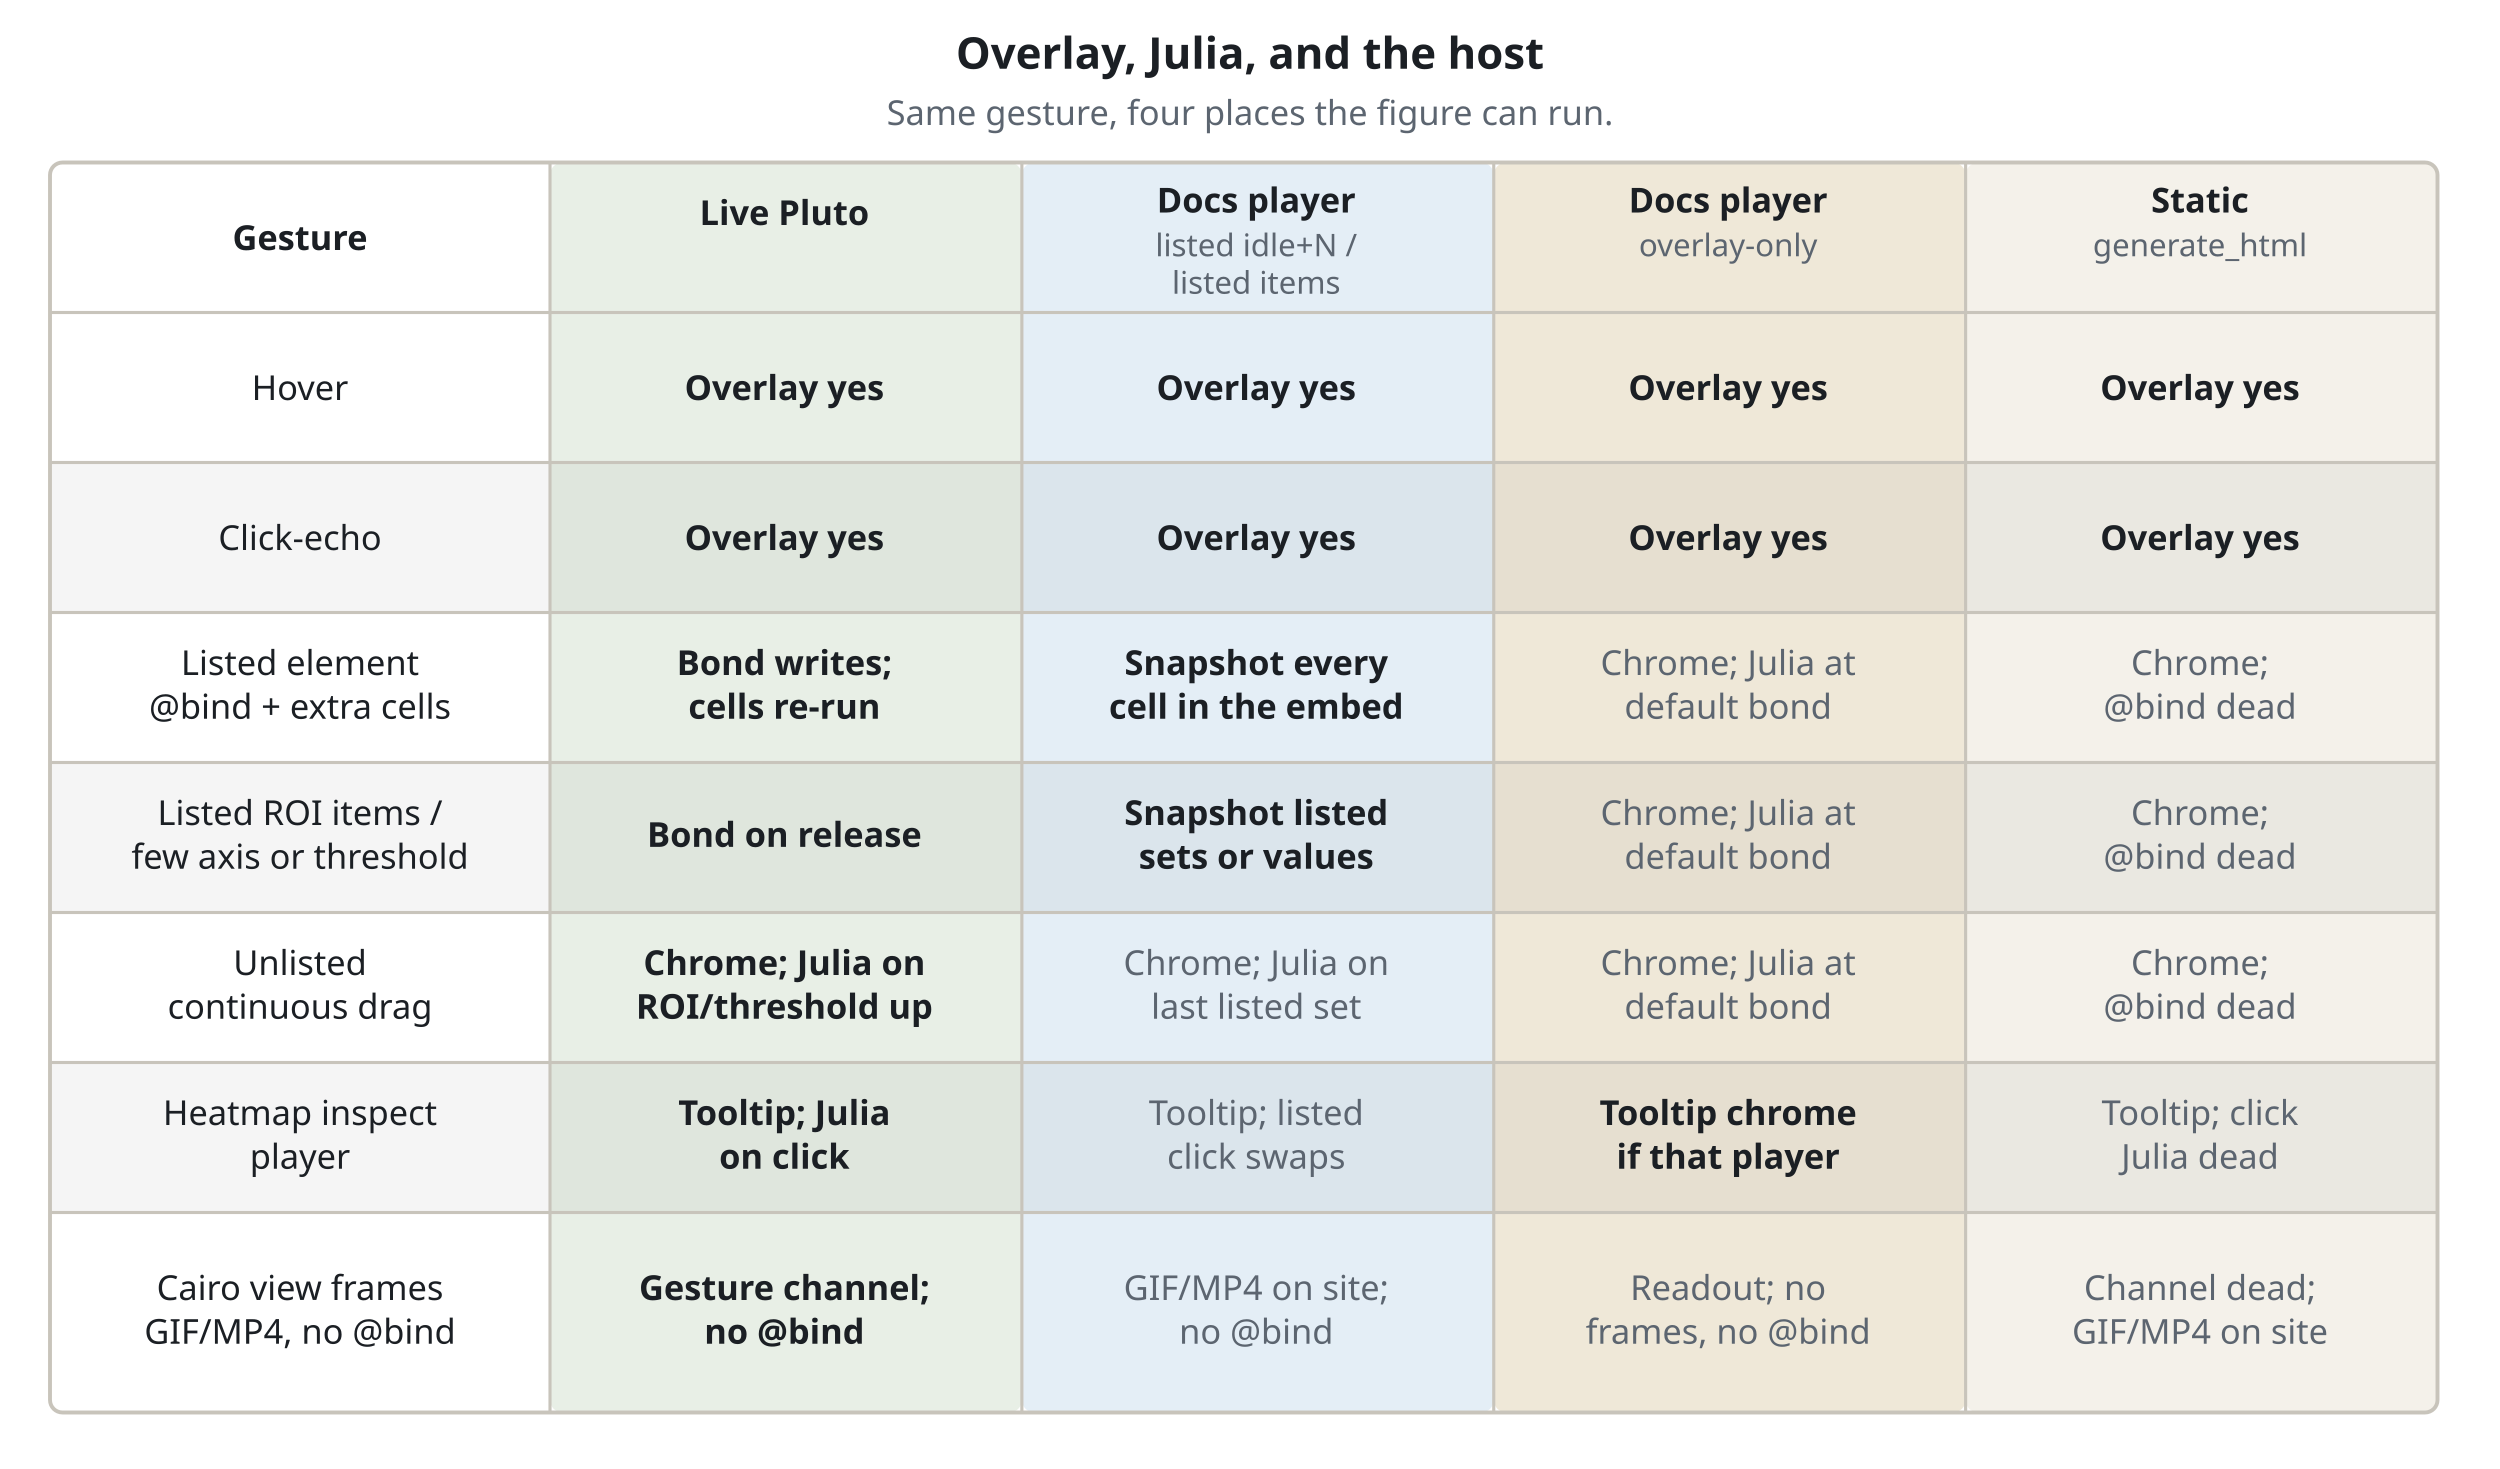
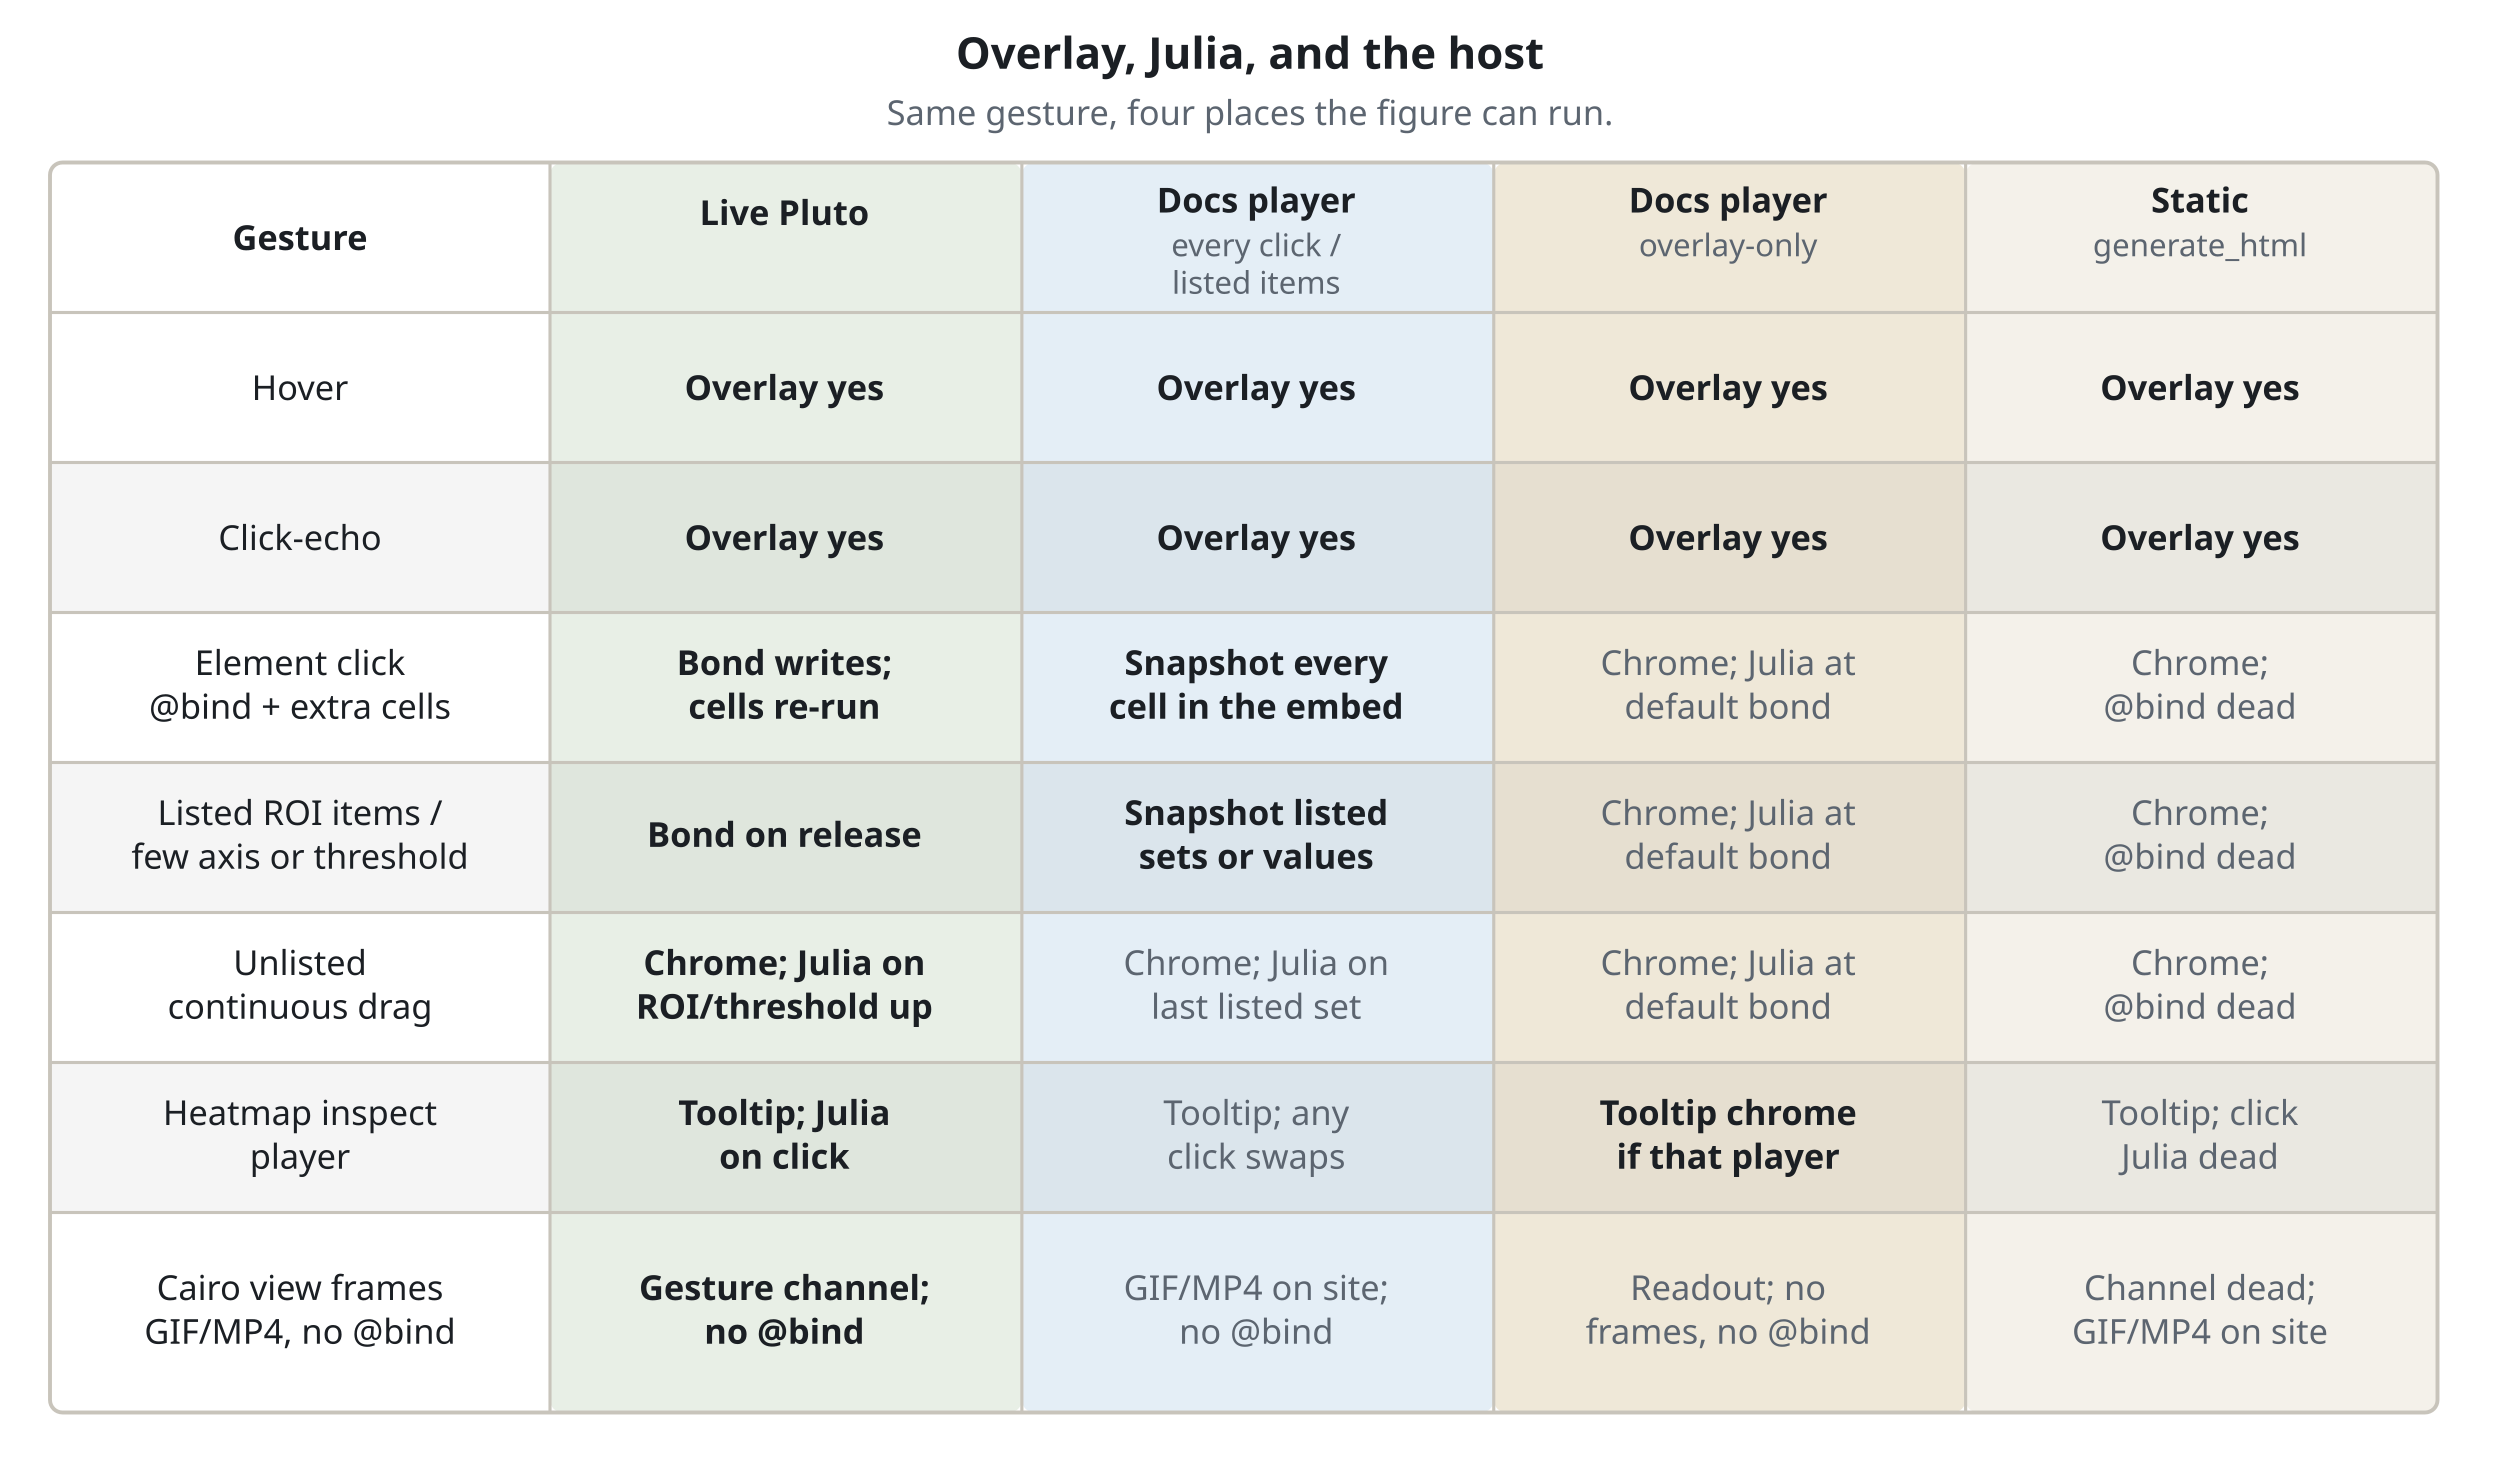
<svg xmlns="http://www.w3.org/2000/svg" viewBox="0 0 800 470" width="800" height="470" role="img">
  <style>
    .ink { fill: #1b1f24; }
    .muted { fill: #5c6570; }
    .grid { fill: none; stroke: #c8c4bb; }
    .h0 { fill: #e8efe6; }
    .h1 { fill: #e4eef6; }
    .h2 { fill: #efe8d8; }
    .h3 { fill: #f4f1ea; }
    .rowalt { fill: #000; opacity: 0.04; }
    .yes { fill: #1b1f24; font-weight: 600; }
  </style>
  <text class="ink" x="400" y="22" text-anchor="middle" font-size="14" font-family="ui-sans-serif, system-ui, sans-serif" font-weight="600">Overlay, Julia, and the host</text>
  <text class="muted" x="400" y="40" text-anchor="middle" font-size="11" font-family="ui-sans-serif, system-ui, sans-serif">Same gesture, four places the figure can run.</text>
  <rect class="h0" x="176" y="52" width="151" height="400" rx="4" />
  <rect class="h1" x="327" y="52" width="151" height="400" rx="4" />
  <rect class="h2" x="478" y="52" width="151" height="400" rx="4" />
  <rect class="h3" x="629" y="52" width="151" height="400" rx="4" />
  <rect class="rowalt" x="16" y="148" width="764" height="48" />
  <rect class="rowalt" x="16" y="244" width="764" height="48" />
  <rect class="rowalt" x="16" y="340" width="764" height="48" />
  <g class="grid" stroke-width="1">
    <line x1="16" y1="100" x2="780" y2="100" />
    <line x1="16" y1="148" x2="780" y2="148" />
    <line x1="16" y1="196" x2="780" y2="196" />
    <line x1="16" y1="244" x2="780" y2="244" />
    <line x1="16" y1="292" x2="780" y2="292" />
    <line x1="16" y1="340" x2="780" y2="340" />
    <line x1="16" y1="388" x2="780" y2="388" />
    <line x1="176" y1="52" x2="176" y2="452" />
    <line x1="327" y1="52" x2="327" y2="452" />
    <line x1="478" y1="52" x2="478" y2="452" />
    <line x1="629" y1="52" x2="629" y2="452" />
  </g>
  <rect class="grid" x="16" y="52" width="764" height="400" rx="4" stroke-width="1.25" />
  <text class="ink" x="96" y="80" text-anchor="middle" font-size="11" font-family="ui-sans-serif, system-ui, sans-serif" font-weight="600">Gesture</text>
  <text class="ink" x="251" y="72" text-anchor="middle" font-size="11" font-family="ui-sans-serif, system-ui, sans-serif" font-weight="600">Live Pluto</text>
  <text class="ink" x="402" y="68" text-anchor="middle" font-size="11" font-family="ui-sans-serif, system-ui, sans-serif" font-weight="600">Docs player</text>
-   <text class="muted" x="402" y="82" text-anchor="middle" font-size="10" font-family="ui-sans-serif, system-ui, sans-serif">listed idle+N /</text>
+   <text class="muted" x="402" y="82" text-anchor="middle" font-size="10" font-family="ui-sans-serif, system-ui, sans-serif">every click /</text>
  <text class="muted" x="402" y="94" text-anchor="middle" font-size="10" font-family="ui-sans-serif, system-ui, sans-serif">listed items</text>
  <text class="ink" x="553" y="68" text-anchor="middle" font-size="11" font-family="ui-sans-serif, system-ui, sans-serif" font-weight="600">Docs player</text>
  <text class="muted" x="553" y="82" text-anchor="middle" font-size="10" font-family="ui-sans-serif, system-ui, sans-serif">overlay-only</text>
  <text class="ink" x="704" y="68" text-anchor="middle" font-size="11" font-family="ui-sans-serif, system-ui, sans-serif" font-weight="600">Static</text>
  <text class="muted" x="704" y="82" text-anchor="middle" font-size="10" font-family="ui-sans-serif, system-ui, sans-serif">generate_html</text>
  <text class="ink" x="96" y="128" text-anchor="middle" font-size="11" font-family="ui-sans-serif, system-ui, sans-serif">Hover</text>
  <text class="yes" x="251" y="128" text-anchor="middle" font-size="11" font-family="ui-sans-serif, system-ui, sans-serif">Overlay yes</text>
  <text class="yes" x="402" y="128" text-anchor="middle" font-size="11" font-family="ui-sans-serif, system-ui, sans-serif">Overlay yes</text>
  <text class="yes" x="553" y="128" text-anchor="middle" font-size="11" font-family="ui-sans-serif, system-ui, sans-serif">Overlay yes</text>
  <text class="yes" x="704" y="128" text-anchor="middle" font-size="11" font-family="ui-sans-serif, system-ui, sans-serif">Overlay yes</text>
  <text class="ink" x="96" y="176" text-anchor="middle" font-size="11" font-family="ui-sans-serif, system-ui, sans-serif">Click-echo</text>
  <text class="yes" x="251" y="176" text-anchor="middle" font-size="11" font-family="ui-sans-serif, system-ui, sans-serif">Overlay yes</text>
  <text class="yes" x="402" y="176" text-anchor="middle" font-size="11" font-family="ui-sans-serif, system-ui, sans-serif">Overlay yes</text>
  <text class="yes" x="553" y="176" text-anchor="middle" font-size="11" font-family="ui-sans-serif, system-ui, sans-serif">Overlay yes</text>
  <text class="yes" x="704" y="176" text-anchor="middle" font-size="11" font-family="ui-sans-serif, system-ui, sans-serif">Overlay yes</text>
-   <text class="ink" x="96" y="216" text-anchor="middle" font-size="11" font-family="ui-sans-serif, system-ui, sans-serif">Listed element</text>
+   <text class="ink" x="96" y="216" text-anchor="middle" font-size="11" font-family="ui-sans-serif, system-ui, sans-serif">Element click</text>
  <text class="ink" x="96" y="230" text-anchor="middle" font-size="11" font-family="ui-sans-serif, system-ui, sans-serif">@bind + extra cells</text>
  <text class="yes" x="251" y="216" text-anchor="middle" font-size="11" font-family="ui-sans-serif, system-ui, sans-serif">Bond writes;</text>
  <text class="yes" x="251" y="230" text-anchor="middle" font-size="11" font-family="ui-sans-serif, system-ui, sans-serif">cells re-run</text>
  <text class="yes" x="402" y="216" text-anchor="middle" font-size="11" font-family="ui-sans-serif, system-ui, sans-serif">Snapshot every</text>
  <text class="yes" x="402" y="230" text-anchor="middle" font-size="11" font-family="ui-sans-serif, system-ui, sans-serif">cell in the embed</text>
  <text class="muted" x="553" y="216" text-anchor="middle" font-size="11" font-family="ui-sans-serif, system-ui, sans-serif">Chrome; Julia at</text>
  <text class="muted" x="553" y="230" text-anchor="middle" font-size="11" font-family="ui-sans-serif, system-ui, sans-serif">default bond</text>
  <text class="muted" x="704" y="216" text-anchor="middle" font-size="11" font-family="ui-sans-serif, system-ui, sans-serif">Chrome;</text>
  <text class="muted" x="704" y="230" text-anchor="middle" font-size="11" font-family="ui-sans-serif, system-ui, sans-serif">@bind dead</text>
  <text class="ink" x="96" y="264" text-anchor="middle" font-size="11" font-family="ui-sans-serif, system-ui, sans-serif">Listed ROI items /</text>
  <text class="ink" x="96" y="278" text-anchor="middle" font-size="11" font-family="ui-sans-serif, system-ui, sans-serif">few axis or threshold</text>
  <text class="yes" x="251" y="271" text-anchor="middle" font-size="11" font-family="ui-sans-serif, system-ui, sans-serif">Bond on release</text>
  <text class="yes" x="402" y="264" text-anchor="middle" font-size="11" font-family="ui-sans-serif, system-ui, sans-serif">Snapshot listed</text>
  <text class="yes" x="402" y="278" text-anchor="middle" font-size="11" font-family="ui-sans-serif, system-ui, sans-serif">sets or values</text>
  <text class="muted" x="553" y="264" text-anchor="middle" font-size="11" font-family="ui-sans-serif, system-ui, sans-serif">Chrome; Julia at</text>
  <text class="muted" x="553" y="278" text-anchor="middle" font-size="11" font-family="ui-sans-serif, system-ui, sans-serif">default bond</text>
  <text class="muted" x="704" y="264" text-anchor="middle" font-size="11" font-family="ui-sans-serif, system-ui, sans-serif">Chrome;</text>
  <text class="muted" x="704" y="278" text-anchor="middle" font-size="11" font-family="ui-sans-serif, system-ui, sans-serif">@bind dead</text>
  <text class="ink" x="96" y="312" text-anchor="middle" font-size="11" font-family="ui-sans-serif, system-ui, sans-serif">Unlisted</text>
  <text class="ink" x="96" y="326" text-anchor="middle" font-size="11" font-family="ui-sans-serif, system-ui, sans-serif">continuous drag</text>
  <text class="yes" x="251" y="312" text-anchor="middle" font-size="11" font-family="ui-sans-serif, system-ui, sans-serif">Chrome; Julia on</text>
  <text class="yes" x="251" y="326" text-anchor="middle" font-size="11" font-family="ui-sans-serif, system-ui, sans-serif">ROI/threshold up</text>
  <text class="muted" x="402" y="312" text-anchor="middle" font-size="11" font-family="ui-sans-serif, system-ui, sans-serif">Chrome; Julia on</text>
  <text class="muted" x="402" y="326" text-anchor="middle" font-size="11" font-family="ui-sans-serif, system-ui, sans-serif">last listed set</text>
  <text class="muted" x="553" y="312" text-anchor="middle" font-size="11" font-family="ui-sans-serif, system-ui, sans-serif">Chrome; Julia at</text>
  <text class="muted" x="553" y="326" text-anchor="middle" font-size="11" font-family="ui-sans-serif, system-ui, sans-serif">default bond</text>
  <text class="muted" x="704" y="312" text-anchor="middle" font-size="11" font-family="ui-sans-serif, system-ui, sans-serif">Chrome;</text>
  <text class="muted" x="704" y="326" text-anchor="middle" font-size="11" font-family="ui-sans-serif, system-ui, sans-serif">@bind dead</text>
  <text class="ink" x="96" y="360" text-anchor="middle" font-size="11" font-family="ui-sans-serif, system-ui, sans-serif">Heatmap inspect</text>
  <text class="ink" x="96" y="374" text-anchor="middle" font-size="11" font-family="ui-sans-serif, system-ui, sans-serif">player</text>
  <text class="yes" x="251" y="360" text-anchor="middle" font-size="11" font-family="ui-sans-serif, system-ui, sans-serif">Tooltip; Julia</text>
  <text class="yes" x="251" y="374" text-anchor="middle" font-size="11" font-family="ui-sans-serif, system-ui, sans-serif">on click</text>
-   <text class="muted" x="402" y="360" text-anchor="middle" font-size="11" font-family="ui-sans-serif, system-ui, sans-serif">Tooltip; listed</text>
+   <text class="muted" x="402" y="360" text-anchor="middle" font-size="11" font-family="ui-sans-serif, system-ui, sans-serif">Tooltip; any</text>
  <text class="muted" x="402" y="374" text-anchor="middle" font-size="11" font-family="ui-sans-serif, system-ui, sans-serif">click swaps</text>
  <text class="yes" x="553" y="360" text-anchor="middle" font-size="11" font-family="ui-sans-serif, system-ui, sans-serif">Tooltip chrome</text>
  <text class="yes" x="553" y="374" text-anchor="middle" font-size="11" font-family="ui-sans-serif, system-ui, sans-serif">if that player</text>
  <text class="muted" x="704" y="360" text-anchor="middle" font-size="11" font-family="ui-sans-serif, system-ui, sans-serif">Tooltip; click</text>
  <text class="muted" x="704" y="374" text-anchor="middle" font-size="11" font-family="ui-sans-serif, system-ui, sans-serif">Julia dead</text>
  <text class="ink" x="96" y="416" text-anchor="middle" font-size="11" font-family="ui-sans-serif, system-ui, sans-serif">Cairo view frames</text>
  <text class="ink" x="96" y="430" text-anchor="middle" font-size="11" font-family="ui-sans-serif, system-ui, sans-serif">GIF/MP4, no @bind</text>
  <text class="yes" x="251" y="416" text-anchor="middle" font-size="11" font-family="ui-sans-serif, system-ui, sans-serif">Gesture channel;</text>
  <text class="yes" x="251" y="430" text-anchor="middle" font-size="11" font-family="ui-sans-serif, system-ui, sans-serif">no @bind</text>
  <text class="muted" x="402" y="416" text-anchor="middle" font-size="11" font-family="ui-sans-serif, system-ui, sans-serif">GIF/MP4 on site;</text>
  <text class="muted" x="402" y="430" text-anchor="middle" font-size="11" font-family="ui-sans-serif, system-ui, sans-serif">no @bind</text>
  <text class="muted" x="553" y="416" text-anchor="middle" font-size="11" font-family="ui-sans-serif, system-ui, sans-serif">Readout; no</text>
  <text class="muted" x="553" y="430" text-anchor="middle" font-size="11" font-family="ui-sans-serif, system-ui, sans-serif">frames, no @bind</text>
  <text class="muted" x="704" y="416" text-anchor="middle" font-size="11" font-family="ui-sans-serif, system-ui, sans-serif">Channel dead;</text>
  <text class="muted" x="704" y="430" text-anchor="middle" font-size="11" font-family="ui-sans-serif, system-ui, sans-serif">GIF/MP4 on site</text>
</svg>
